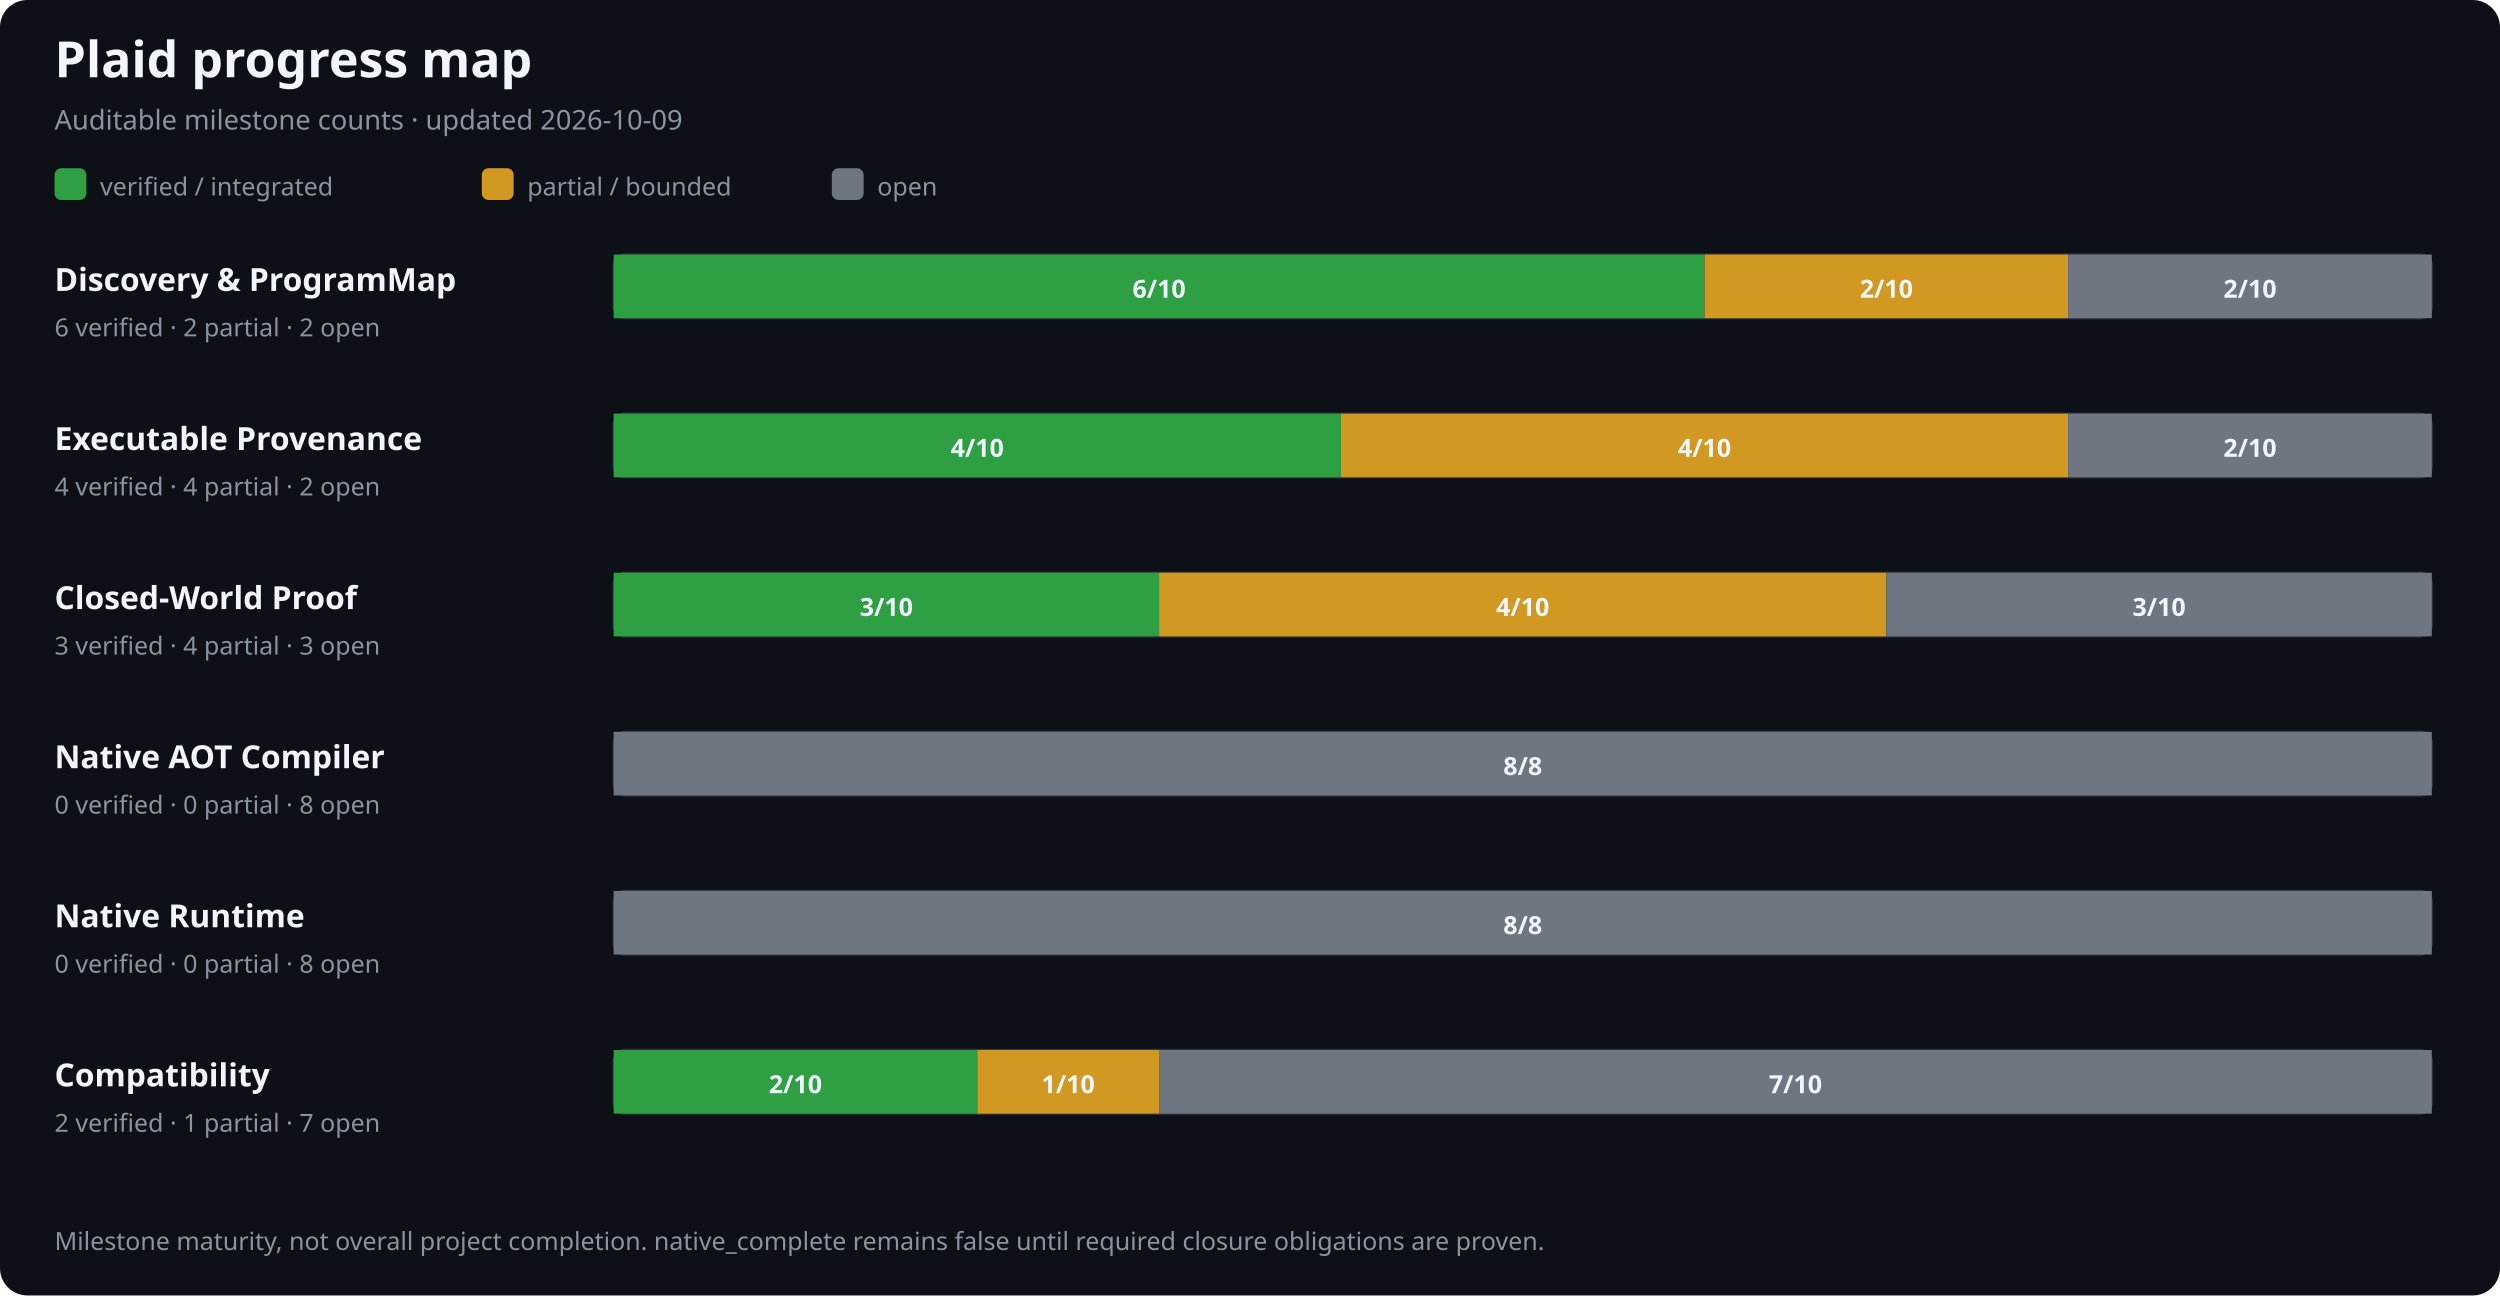
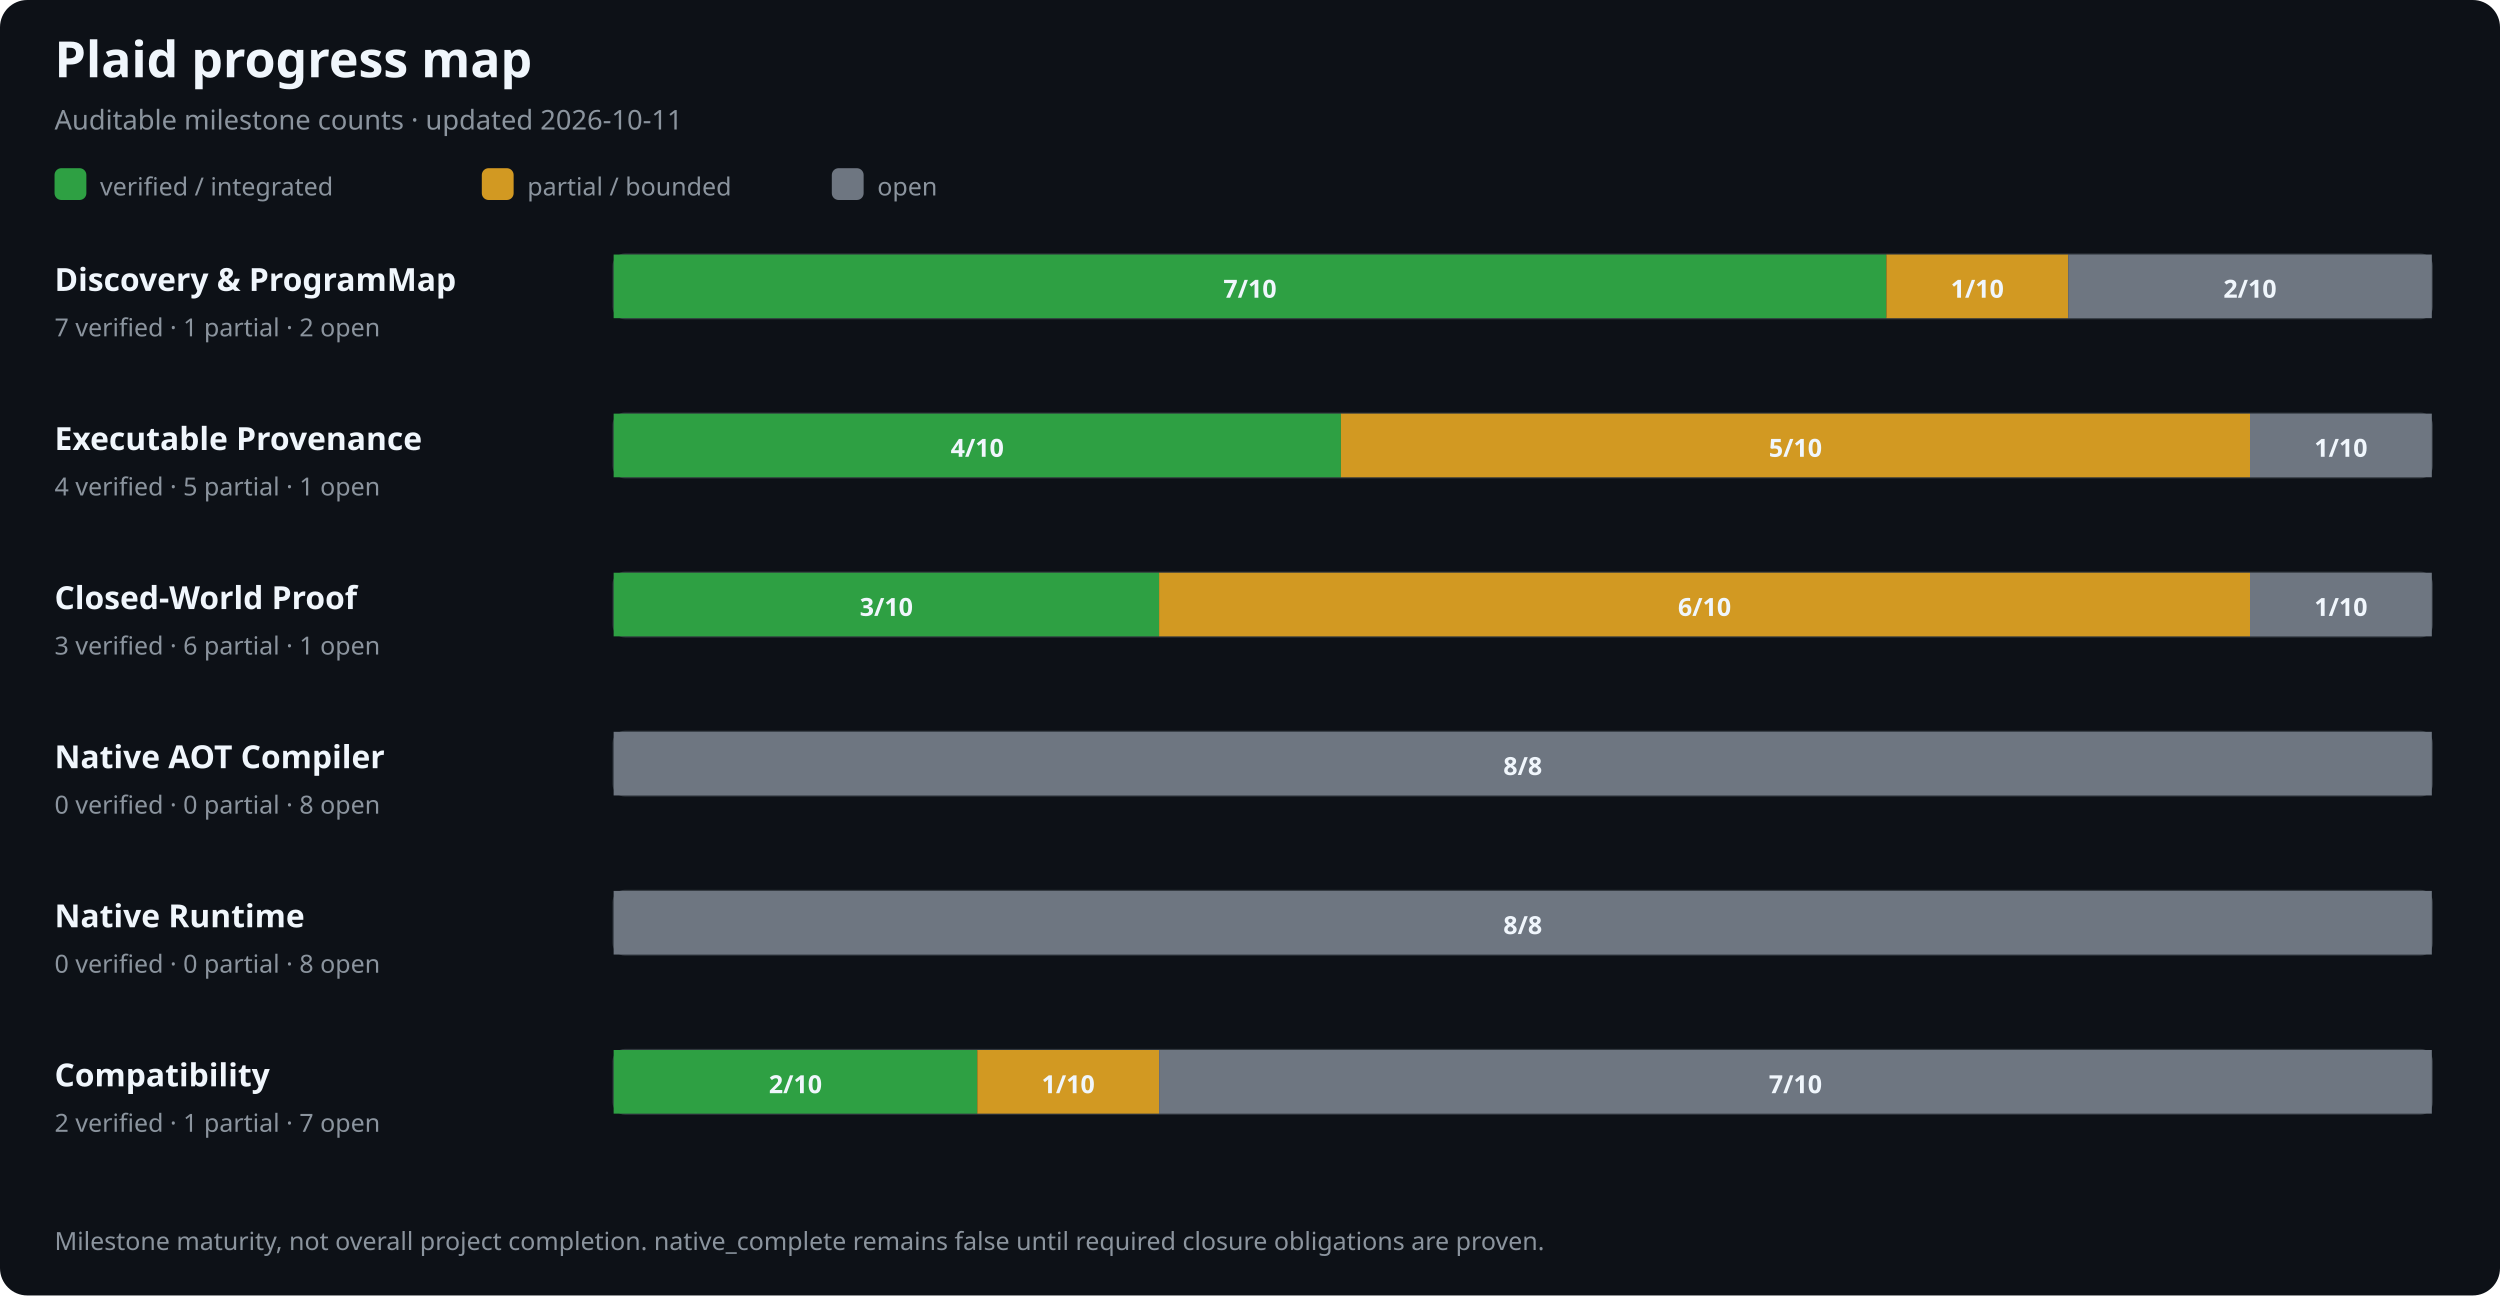
<svg xmlns="http://www.w3.org/2000/svg" viewBox="0 0 1100 570" width="1100" height="570" role="img" aria-labelledby="title desc">
  <rect width="1100" height="570" rx="12" fill="#0d1117" />
  <text x="24" y="34" fill="#f0f6fc" font-family="ui-sans-serif,system-ui,sans-serif" font-size="22" font-weight="700">Plaid progress map</text>
-   <text x="24" y="57" fill="#8b949e" font-family="ui-sans-serif,system-ui,sans-serif" font-size="12">Auditable milestone counts · updated 2026-10-09</text>
+   <text x="24" y="57" fill="#8b949e" font-family="ui-sans-serif,system-ui,sans-serif" font-size="12">Auditable milestone counts · updated 2026-10-11</text>
  <rect x="24" y="74" width="14" height="14" rx="3" fill="#2ea043" />
  <text x="44" y="86" fill="#8b949e" font-family="ui-sans-serif,system-ui,sans-serif" font-size="11">verified / integrated</text>
  <rect x="212" y="74" width="14" height="14" rx="3" fill="#d29922" />
  <text x="232" y="86" fill="#8b949e" font-family="ui-sans-serif,system-ui,sans-serif" font-size="11">partial / bounded</text>
  <rect x="366" y="74" width="14" height="14" rx="3" fill="#6e7681" />
  <text x="386" y="86" fill="#8b949e" font-family="ui-sans-serif,system-ui,sans-serif" font-size="11">open</text>
  <text x="24" y="128" fill="#f0f6fc" font-family="ui-sans-serif,system-ui,sans-serif" font-size="14" font-weight="650">Discovery &amp; ProgramMap</text>
-   <text x="24" y="148" fill="#8b949e" font-family="ui-sans-serif,system-ui,sans-serif" font-size="11">6 verified · 2 partial · 2 open</text>
+   <text x="24" y="148" fill="#8b949e" font-family="ui-sans-serif,system-ui,sans-serif" font-size="11">7 verified · 1 partial · 2 open</text>
  <rect x="270" y="112" width="800" height="28" rx="5" fill="#161b22" stroke="#30363d" />
-   <rect x="270.00" y="112" width="480.00" height="28" fill="#2ea043" />
-   <text x="510.00" y="131" fill="#f0f6fc" text-anchor="middle" font-family="ui-sans-serif,system-ui,sans-serif" font-size="11" font-weight="650">6/10</text>
-   <rect x="750.00" y="112" width="160.00" height="28" fill="#d29922" />
-   <text x="830.00" y="131" fill="#f0f6fc" text-anchor="middle" font-family="ui-sans-serif,system-ui,sans-serif" font-size="11" font-weight="650">2/10</text>
+   <rect x="270.00" y="112" width="560.00" height="28" fill="#2ea043" />
+   <text x="550.00" y="131" fill="#f0f6fc" text-anchor="middle" font-family="ui-sans-serif,system-ui,sans-serif" font-size="11" font-weight="650">7/10</text>
+   <rect x="830.00" y="112" width="80.00" height="28" fill="#d29922" />
+   <text x="870.00" y="131" fill="#f0f6fc" text-anchor="middle" font-family="ui-sans-serif,system-ui,sans-serif" font-size="11" font-weight="650">1/10</text>
  <rect x="910.00" y="112" width="160.00" height="28" fill="#6e7681" />
  <text x="990.00" y="131" fill="#f0f6fc" text-anchor="middle" font-family="ui-sans-serif,system-ui,sans-serif" font-size="11" font-weight="650">2/10</text>
  <text x="24" y="198" fill="#f0f6fc" font-family="ui-sans-serif,system-ui,sans-serif" font-size="14" font-weight="650">Executable Provenance</text>
-   <text x="24" y="218" fill="#8b949e" font-family="ui-sans-serif,system-ui,sans-serif" font-size="11">4 verified · 4 partial · 2 open</text>
+   <text x="24" y="218" fill="#8b949e" font-family="ui-sans-serif,system-ui,sans-serif" font-size="11">4 verified · 5 partial · 1 open</text>
  <rect x="270" y="182" width="800" height="28" rx="5" fill="#161b22" stroke="#30363d" />
  <rect x="270.00" y="182" width="320.00" height="28" fill="#2ea043" />
  <text x="430.00" y="201" fill="#f0f6fc" text-anchor="middle" font-family="ui-sans-serif,system-ui,sans-serif" font-size="11" font-weight="650">4/10</text>
-   <rect x="590.00" y="182" width="320.00" height="28" fill="#d29922" />
-   <text x="750.00" y="201" fill="#f0f6fc" text-anchor="middle" font-family="ui-sans-serif,system-ui,sans-serif" font-size="11" font-weight="650">4/10</text>
-   <rect x="910.00" y="182" width="160.00" height="28" fill="#6e7681" />
-   <text x="990.00" y="201" fill="#f0f6fc" text-anchor="middle" font-family="ui-sans-serif,system-ui,sans-serif" font-size="11" font-weight="650">2/10</text>
+   <rect x="590.00" y="182" width="400.00" height="28" fill="#d29922" />
+   <text x="790.00" y="201" fill="#f0f6fc" text-anchor="middle" font-family="ui-sans-serif,system-ui,sans-serif" font-size="11" font-weight="650">5/10</text>
+   <rect x="990.00" y="182" width="80.00" height="28" fill="#6e7681" />
+   <text x="1030.00" y="201" fill="#f0f6fc" text-anchor="middle" font-family="ui-sans-serif,system-ui,sans-serif" font-size="11" font-weight="650">1/10</text>
  <text x="24" y="268" fill="#f0f6fc" font-family="ui-sans-serif,system-ui,sans-serif" font-size="14" font-weight="650">Closed-World Proof</text>
-   <text x="24" y="288" fill="#8b949e" font-family="ui-sans-serif,system-ui,sans-serif" font-size="11">3 verified · 4 partial · 3 open</text>
+   <text x="24" y="288" fill="#8b949e" font-family="ui-sans-serif,system-ui,sans-serif" font-size="11">3 verified · 6 partial · 1 open</text>
  <rect x="270" y="252" width="800" height="28" rx="5" fill="#161b22" stroke="#30363d" />
  <rect x="270.00" y="252" width="240.00" height="28" fill="#2ea043" />
  <text x="390.00" y="271" fill="#f0f6fc" text-anchor="middle" font-family="ui-sans-serif,system-ui,sans-serif" font-size="11" font-weight="650">3/10</text>
-   <rect x="510.00" y="252" width="320.00" height="28" fill="#d29922" />
-   <text x="670.00" y="271" fill="#f0f6fc" text-anchor="middle" font-family="ui-sans-serif,system-ui,sans-serif" font-size="11" font-weight="650">4/10</text>
-   <rect x="830.00" y="252" width="240.00" height="28" fill="#6e7681" />
-   <text x="950.00" y="271" fill="#f0f6fc" text-anchor="middle" font-family="ui-sans-serif,system-ui,sans-serif" font-size="11" font-weight="650">3/10</text>
+   <rect x="510.00" y="252" width="480.00" height="28" fill="#d29922" />
+   <text x="750.00" y="271" fill="#f0f6fc" text-anchor="middle" font-family="ui-sans-serif,system-ui,sans-serif" font-size="11" font-weight="650">6/10</text>
+   <rect x="990.00" y="252" width="80.00" height="28" fill="#6e7681" />
+   <text x="1030.00" y="271" fill="#f0f6fc" text-anchor="middle" font-family="ui-sans-serif,system-ui,sans-serif" font-size="11" font-weight="650">1/10</text>
  <text x="24" y="338" fill="#f0f6fc" font-family="ui-sans-serif,system-ui,sans-serif" font-size="14" font-weight="650">Native AOT Compiler</text>
  <text x="24" y="358" fill="#8b949e" font-family="ui-sans-serif,system-ui,sans-serif" font-size="11">0 verified · 0 partial · 8 open</text>
  <rect x="270" y="322" width="800" height="28" rx="5" fill="#161b22" stroke="#30363d" />
  <rect x="270.00" y="322" width="800.00" height="28" fill="#6e7681" />
  <text x="670.00" y="341" fill="#f0f6fc" text-anchor="middle" font-family="ui-sans-serif,system-ui,sans-serif" font-size="11" font-weight="650">8/8</text>
  <text x="24" y="408" fill="#f0f6fc" font-family="ui-sans-serif,system-ui,sans-serif" font-size="14" font-weight="650">Native Runtime</text>
  <text x="24" y="428" fill="#8b949e" font-family="ui-sans-serif,system-ui,sans-serif" font-size="11">0 verified · 0 partial · 8 open</text>
  <rect x="270" y="392" width="800" height="28" rx="5" fill="#161b22" stroke="#30363d" />
  <rect x="270.00" y="392" width="800.00" height="28" fill="#6e7681" />
  <text x="670.00" y="411" fill="#f0f6fc" text-anchor="middle" font-family="ui-sans-serif,system-ui,sans-serif" font-size="11" font-weight="650">8/8</text>
  <text x="24" y="478" fill="#f0f6fc" font-family="ui-sans-serif,system-ui,sans-serif" font-size="14" font-weight="650">Compatibility</text>
  <text x="24" y="498" fill="#8b949e" font-family="ui-sans-serif,system-ui,sans-serif" font-size="11">2 verified · 1 partial · 7 open</text>
  <rect x="270" y="462" width="800" height="28" rx="5" fill="#161b22" stroke="#30363d" />
  <rect x="270.00" y="462" width="160.00" height="28" fill="#2ea043" />
  <text x="350.00" y="481" fill="#f0f6fc" text-anchor="middle" font-family="ui-sans-serif,system-ui,sans-serif" font-size="11" font-weight="650">2/10</text>
  <rect x="430.00" y="462" width="80.00" height="28" fill="#d29922" />
  <text x="470.00" y="481" fill="#f0f6fc" text-anchor="middle" font-family="ui-sans-serif,system-ui,sans-serif" font-size="11" font-weight="650">1/10</text>
  <rect x="510.00" y="462" width="560.00" height="28" fill="#6e7681" />
  <text x="790.00" y="481" fill="#f0f6fc" text-anchor="middle" font-family="ui-sans-serif,system-ui,sans-serif" font-size="11" font-weight="650">7/10</text>
  <text x="24" y="550" fill="#8b949e" font-family="ui-sans-serif,system-ui,sans-serif" font-size="11">Milestone maturity, not overall project completion. native_complete remains false until required closure obligations are proven.</text>
</svg>
